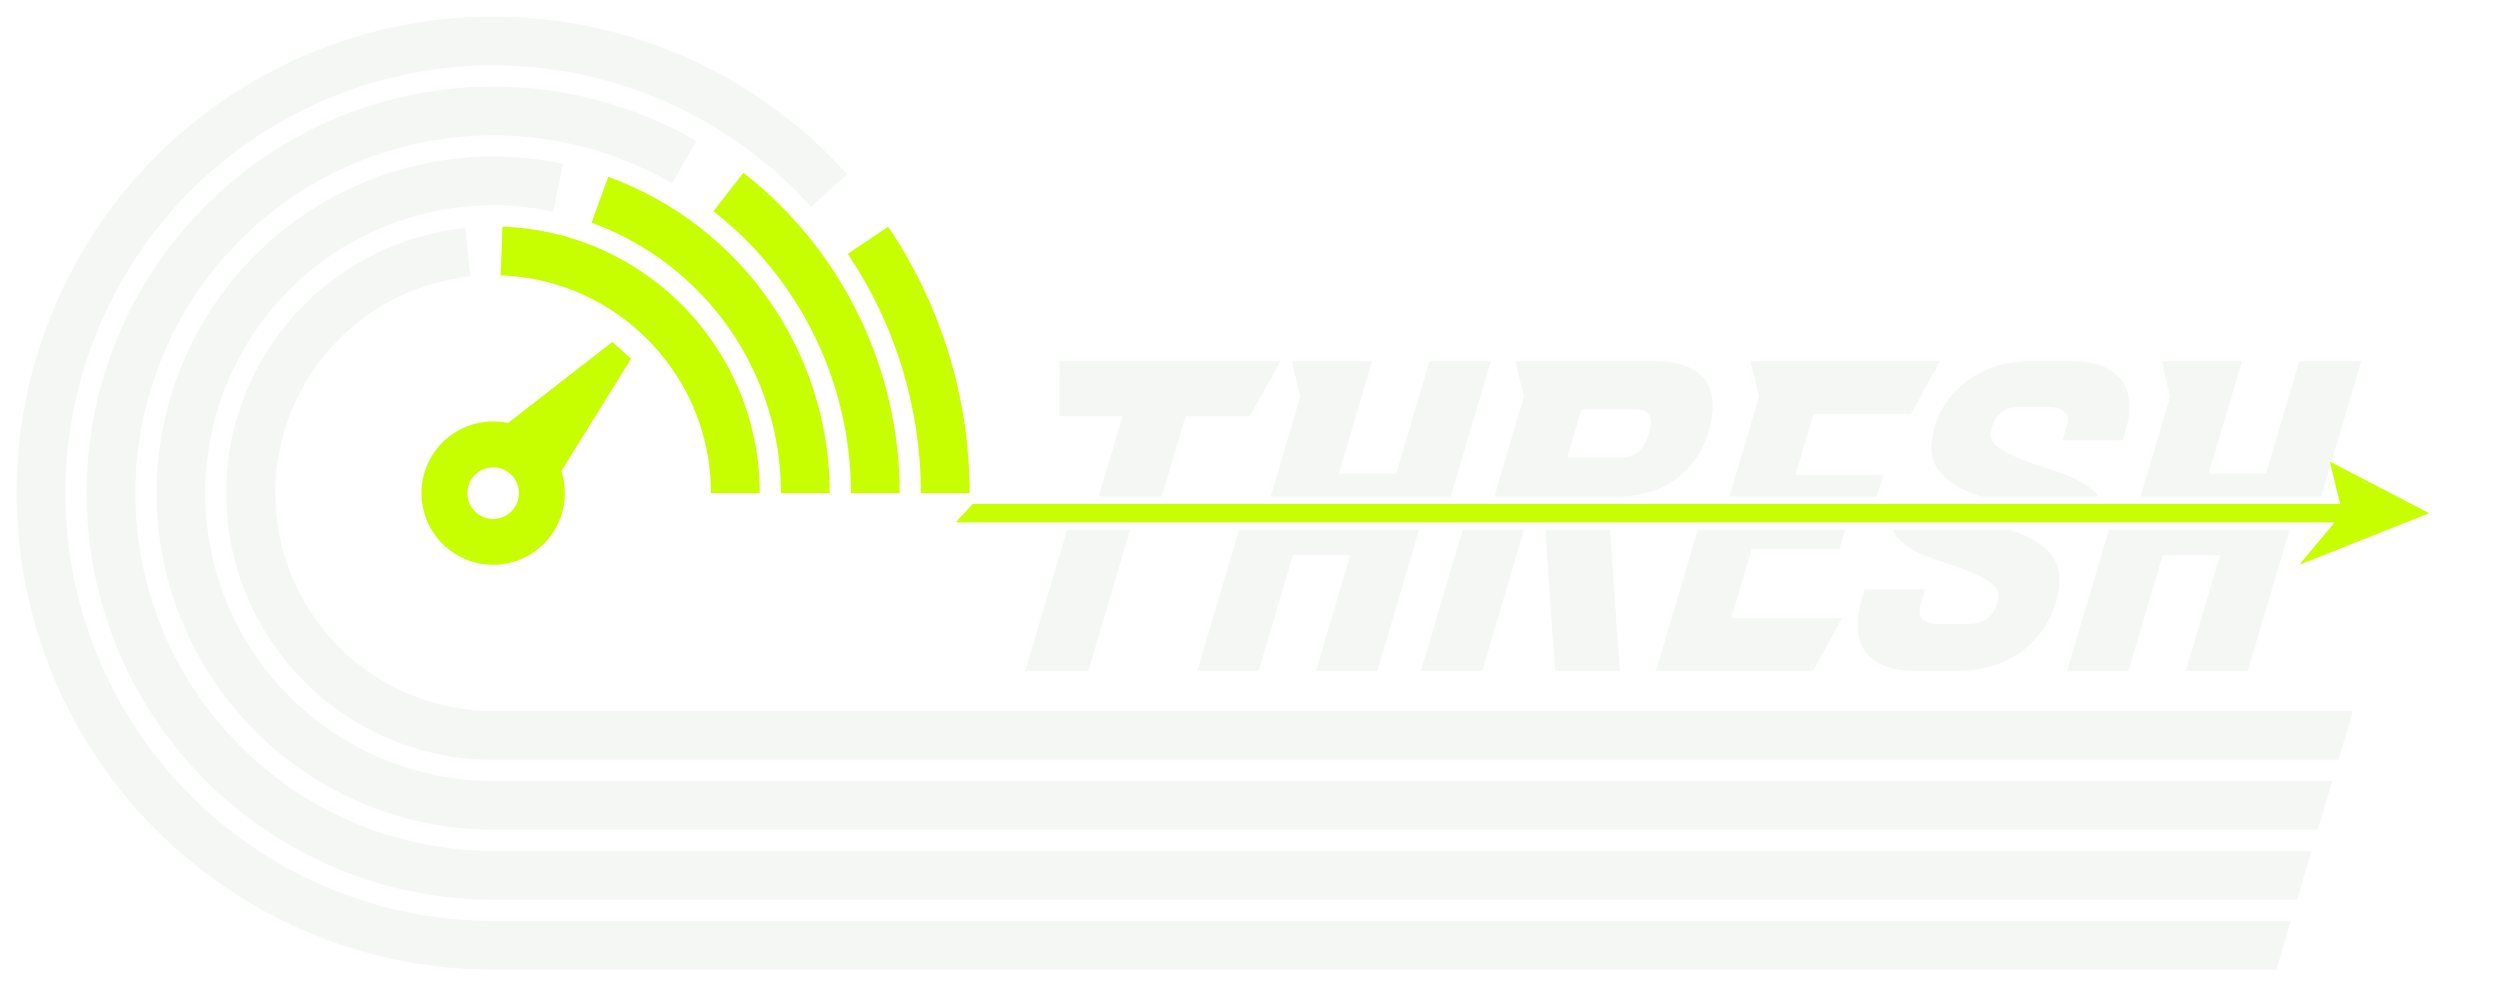
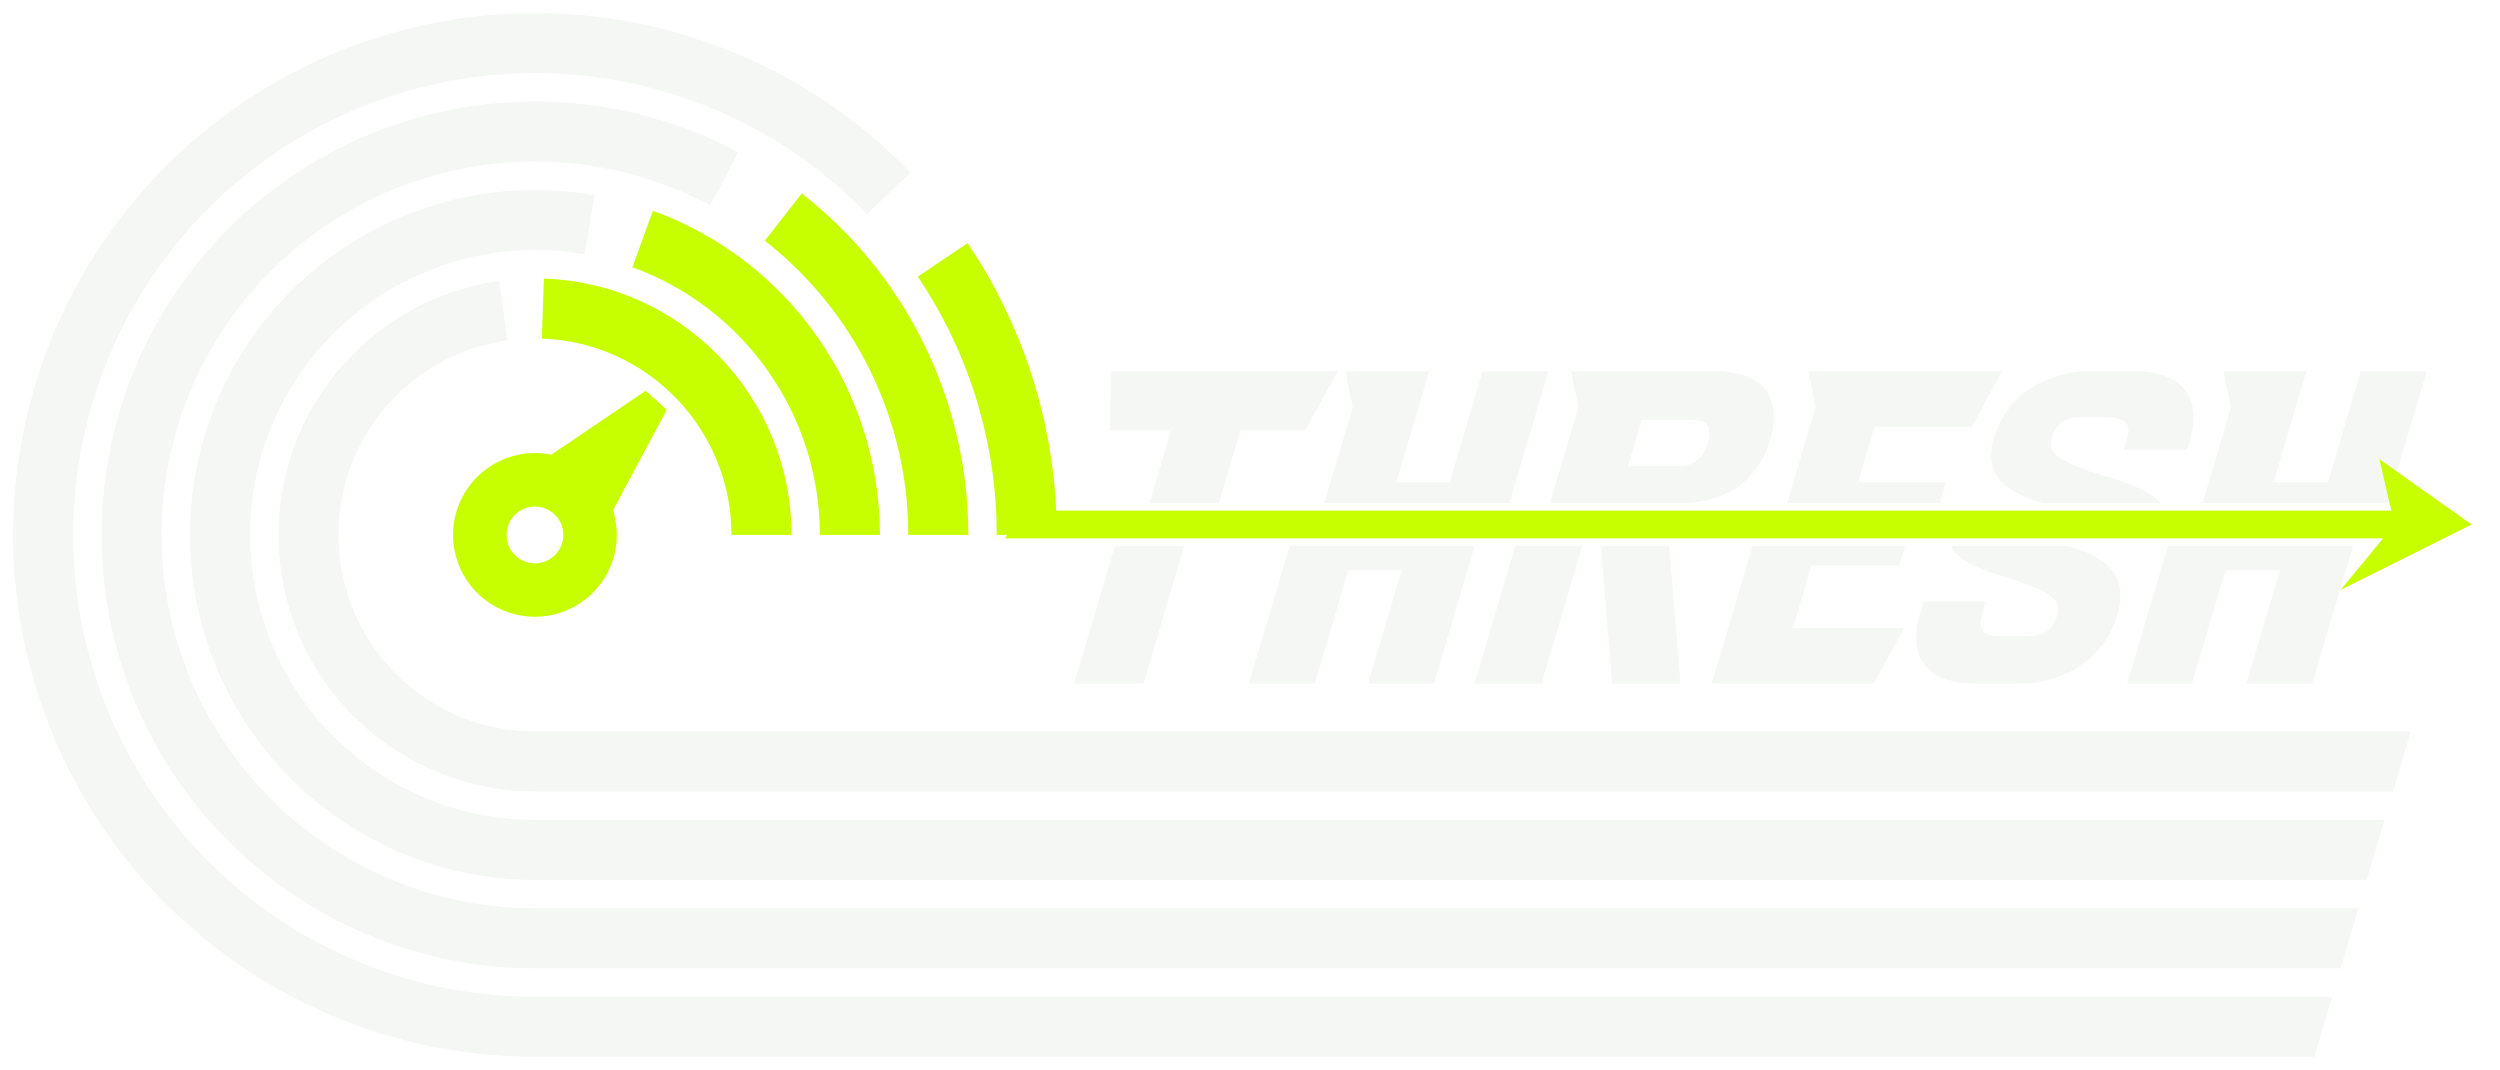
- <svg xmlns="http://www.w3.org/2000/svg" viewBox="10 6 436 173" fill="none">
+ <svg xmlns="http://www.w3.org/2000/svg" viewBox="0 -2 458 196" fill="none">
  <g fill="#F4F7F4">
-     <path d="M 417.84 138.5 L 96 138.5 A 46.5 46.5 0 0 1 91.14 45.75 L 92.03 54.21 A 38 38 0 0 0 96 130 L 420.36 130 Z" />
-     <path d="M 414.23 150.7 L 96 150.7 A 58.7 58.7 0 1 1 108.2 34.58 L 106.44 42.9 A 50.2 50.2 0 1 0 96 142.2 L 416.75 142.2 Z" />
-     <path d="M 410.61 162.9 L 96 162.9 A 70.9 70.9 0 1 1 131.45 30.6 L 127.2 37.96 A 62.4 62.4 0 1 0 96 154.4 L 413.13 154.4 Z" />
-     <path d="M 407 175.1 L 96 175.1 A 83.1 83.1 0 1 1 157.76 36.4 L 151.44 42.08 A 74.6 74.6 0 1 0 96 166.6 L 409.52 166.6 Z" />
+     <path d="M 438.4 143 L 98 143 A 47 47 0 0 1 91.46 49.46 L 92.99 60.35 A 36 36 0 0 0 98 132 L 441.65 132 Z" />
+     <path d="M 433.6 159.2 L 98 159.2 A 63.2 63.2 0 1 1 108.97 33.76 L 107.06 44.59 A 52.2 52.2 0 1 0 98 148.2 L 436.86 148.2 Z" />
+     <path d="M 428.8 175.4 L 98 175.4 A 79.4 79.4 0 1 1 135.28 25.89 L 130.11 35.61 A 68.4 68.4 0 1 0 98 164.4 L 432.06 164.4 Z" />
+     <path d="M 424 191.6 L 98 191.6 A 95.6 95.6 0 1 1 166.77 29.59 L 158.86 37.23 A 84.6 84.6 0 1 0 98 180.6 L 427.26 180.6 Z" />
  </g>
  <g fill="#C8FF00">
-     <path d="M 97.62 45.53 A 46.5 46.5 0 0 1 142.5 92 L 134 92 A 38 38 0 0 0 97.33 54.02 Z" />
-     <path d="M 116.08 36.84 A 58.7 58.7 0 0 1 154.7 92 L 146.2 92 A 50.2 50.2 0 0 0 113.17 44.83 Z" />
-     <path d="M 139.65 36.13 A 70.9 70.9 0 0 1 166.9 92 L 158.4 92 A 62.4 62.4 0 0 0 134.42 42.83 Z" />
-     <path d="M 164.89 45.53 A 83.1 83.1 0 0 1 179.1 92 L 170.6 92 A 74.6 74.6 0 0 0 157.85 50.28 Z" />
-     <path fill-rule="evenodd" clip-rule="evenodd" d="M 107.89 88.14 A 12.5 12.5 0 1 1 98.6 79.77 L 116.79 65.63 L 120.05 68.57 Z M 100.5 92 A 4.5 4.5 0 1 0 91.5 92 A 4.5 4.5 0 1 0 100.5 92 Z" />
+     <path d="M 99.64 49.03 A 47 47 0 0 1 145 96 L 134 96 A 36 36 0 0 0 99.26 60.02 Z" />
+     <path d="M 119.62 36.61 A 63.2 63.2 0 0 1 161.2 96 L 150.2 96 A 52.2 52.2 0 0 0 115.85 46.95 Z" />
+     <path d="M 146.88 33.43 A 79.4 79.4 0 0 1 177.4 96 L 166.4 96 A 68.4 68.4 0 0 0 140.11 42.1 Z" />
+     <path d="M 177.26 42.54 A 95.6 95.6 0 0 1 193.6 96 L 182.6 96 A 84.6 84.6 0 0 0 168.14 48.69 Z" />
+     <path fill-rule="evenodd" clip-rule="evenodd" d="M 112.3 91.47 A 15 15 0 1 1 101.01 81.3 L 118.28 69.59 L 122.15 73.07 Z M 103.2 96 A 5.2 5.2 0 1 0 92.8 96 A 5.2 5.2 0 1 0 103.2 96 Z" />
  </g>
-   <g transform="translate(199, 69) skewX(-16.5)">
+   <g transform="translate(208, 66) skewX(-16.5) scale(1.06)">
    <g transform="translate(3.8, 0)" fill="#F4F7F4">
-       <path d="M -8 0 H 30.5 L 28.0 9.6 H 16.8 V 23.6 H 5.8 V 9.6 H -5.2 Z" />
-       <path d="M 32.5 0 H 46.5 V 19.6 H 56.5 V 0 H 67.2 V 23.6 H 35.8 V 6.2 Z" />
-       <path fill-rule="evenodd" clip-rule="evenodd" d="M 71.5 0 H 95.8 C 104.2 0 108.8 4.4 108.8 12.2 C 108.8 19.4 104.5 23.2 97.2 23.6 H 74.8 V 6.2 Z M 85.5 8.4 V 16.8 H 94.8 C 97.4 16.8 98.5 15.4 98.5 12.6 C 98.5 9.8 97.4 8.4 94.8 8.4 Z" />
-       <path d="M 112.5 0 H 145.5 L 143.2 9.2 H 126.2 V 19.8 H 141.5 V 23.6 H 115.8 V 6.2 Z" />
-       <path d="M 181.5 13.8 H 171.0 V 11.2 C 171.0 9.2 169.5 8.0 167.0 8.0 H 161.5 C 159.2 8.0 158.0 9.2 158.0 11.5 C 158.0 14.4 159.8 15.8 171.5 19.2 C 175.8 20.5 178.6 22.0 180.2 23.6 H 159.8 C 151.6 21.2 148.0 17.6 148.0 11.5 C 148.0 4.5 153.2 0 161.2 0 H 168.5 C 176.8 0 181.5 4.6 181.5 12.2 Z" />
-       <path d="M 184.2 0 H 198.2 V 19.6 H 208.2 V 0 H 219.0 V 23.6 H 187.5 V 6.2 Z" />
+       <path d="M -8 0 H 31.2 L 28.6 10.2 H 17.4 V 22.8 H 5.4 V 10.2 H -5.2 Z" />
+       <path d="M 32.5 0 H 47.0 V 19.2 H 56.2 V 0 H 67.6 V 22.8 H 35.6 V 6.2 Z" />
+       <path fill-rule="evenodd" clip-rule="evenodd" d="M 71.5 0 H 96.2 C 104.8 0 109.4 4.4 109.4 12.0 C 109.4 19.0 105.0 22.6 97.6 22.8 H 74.6 V 6.2 Z M 86.2 8.4 V 16.4 H 95.0 C 97.6 16.4 98.8 15.0 98.8 12.4 C 98.8 9.8 97.6 8.4 95.0 8.4 Z" />
+       <path d="M 112.5 0 H 146.0 L 143.6 9.6 H 126.8 V 19.2 H 142.0 V 22.8 H 115.6 V 6.2 Z" />
+       <path d="M 182.0 13.6 H 171.0 V 11.2 C 171.0 9.2 169.5 8.0 167.0 8.0 H 161.5 C 159.2 8.0 158.0 9.2 158.0 11.5 C 158.0 14.2 159.8 15.6 171.5 18.8 C 175.8 20.0 178.6 21.4 180.2 22.8 H 159.8 C 151.6 20.6 148.0 17.2 148.0 11.5 C 148.0 4.5 153.2 0 161.2 0 H 168.8 C 177.2 0 182.0 4.6 182.0 12.0 Z" />
+       <path d="M 184.2 0 H 198.6 V 19.2 H 208.0 V 0 H 219.4 V 22.8 H 187.4 V 6.2 Z" />
    </g>
    <g fill="#F4F7F4">
-       <path d="M 5.8 29.4 H 16.8 V 54 H 5.8 Z" />
-       <path d="M 35.8 29.4 H 67.2 V 54 H 56.5 V 33.8 H 46.5 V 54 H 35.8 Z" />
-       <path d="M 74.8 29.4 H 85.5 V 54 H 74.8 Z M 89.2 29.4 H 100.5 L 109.5 54 H 98.2 Z" />
-       <path d="M 115.8 29.4 H 141.5 V 32.8 H 126.2 V 44.8 H 145.5 L 143.2 54 H 115.8 Z" />
-       <path d="M 149.8 29.4 H 170.2 C 178.4 31.8 182.0 35.6 182.0 42.0 C 182.0 49.4 176.8 54.0 168.5 54.0 H 161.0 C 152.8 54.0 148.0 49.4 148.0 41.8 V 39.8 H 158.5 V 42.4 C 158.5 44.6 160.0 45.8 162.5 45.8 H 168.0 C 170.5 45.8 171.8 44.6 171.8 42.2 C 171.8 39.2 169.8 37.8 158.2 34.4 C 154.0 33.1 151.4 31.4 149.8 29.4 Z" />
-       <path d="M 187.5 29.4 H 219.0 V 54 H 208.2 V 33.8 H 198.2 V 54 H 187.5 Z" />
+       <path d="M 5.4 30.2 H 17.4 V 54 H 5.4 Z" />
+       <path d="M 35.6 30.2 H 67.6 V 54 H 56.2 V 34.4 H 47.0 V 54 H 35.6 Z" />
+       <path d="M 74.6 30.2 H 86.2 V 54 H 74.6 Z M 89.4 30.2 H 101.2 L 110.2 54 H 98.4 Z" />
+       <path d="M 115.6 30.2 H 142.0 V 33.6 H 126.8 V 44.4 H 146.0 L 143.6 54 H 115.6 Z" />
+       <path d="M 149.8 30.2 H 170.2 C 178.4 32.4 182.2 36.0 182.2 42.2 C 182.2 49.4 177.0 54.0 168.6 54.0 H 161.0 C 152.8 54.0 148.0 49.4 148.0 41.8 V 39.8 H 158.8 V 42.4 C 158.8 44.6 160.2 45.8 162.8 45.8 H 168.0 C 170.5 45.8 171.8 44.6 171.8 42.2 C 171.8 39.4 169.8 38.0 158.2 34.8 C 154.0 33.6 151.4 32.0 149.8 30.2 Z" />
+       <path d="M 187.4 30.2 H 219.4 V 54 H 208.0 V 34.4 H 198.6 V 54 H 187.4 Z" />
    </g>
-     <path d="M -12 24.9 H 226.5 L 222.5 17.5 L 242.5 26.5 L 222.5 35.5 L 226.5 28.1 H -14 Z" fill="#C8FF00" />
+     <path d="M -12 24.1 H 224.2 L 219.5 15.2 L 238.8 26.5 L 219.5 37.8 L 224.2 28.9 H -14 Z" fill="#C8FF00" />
  </g>
</svg>
